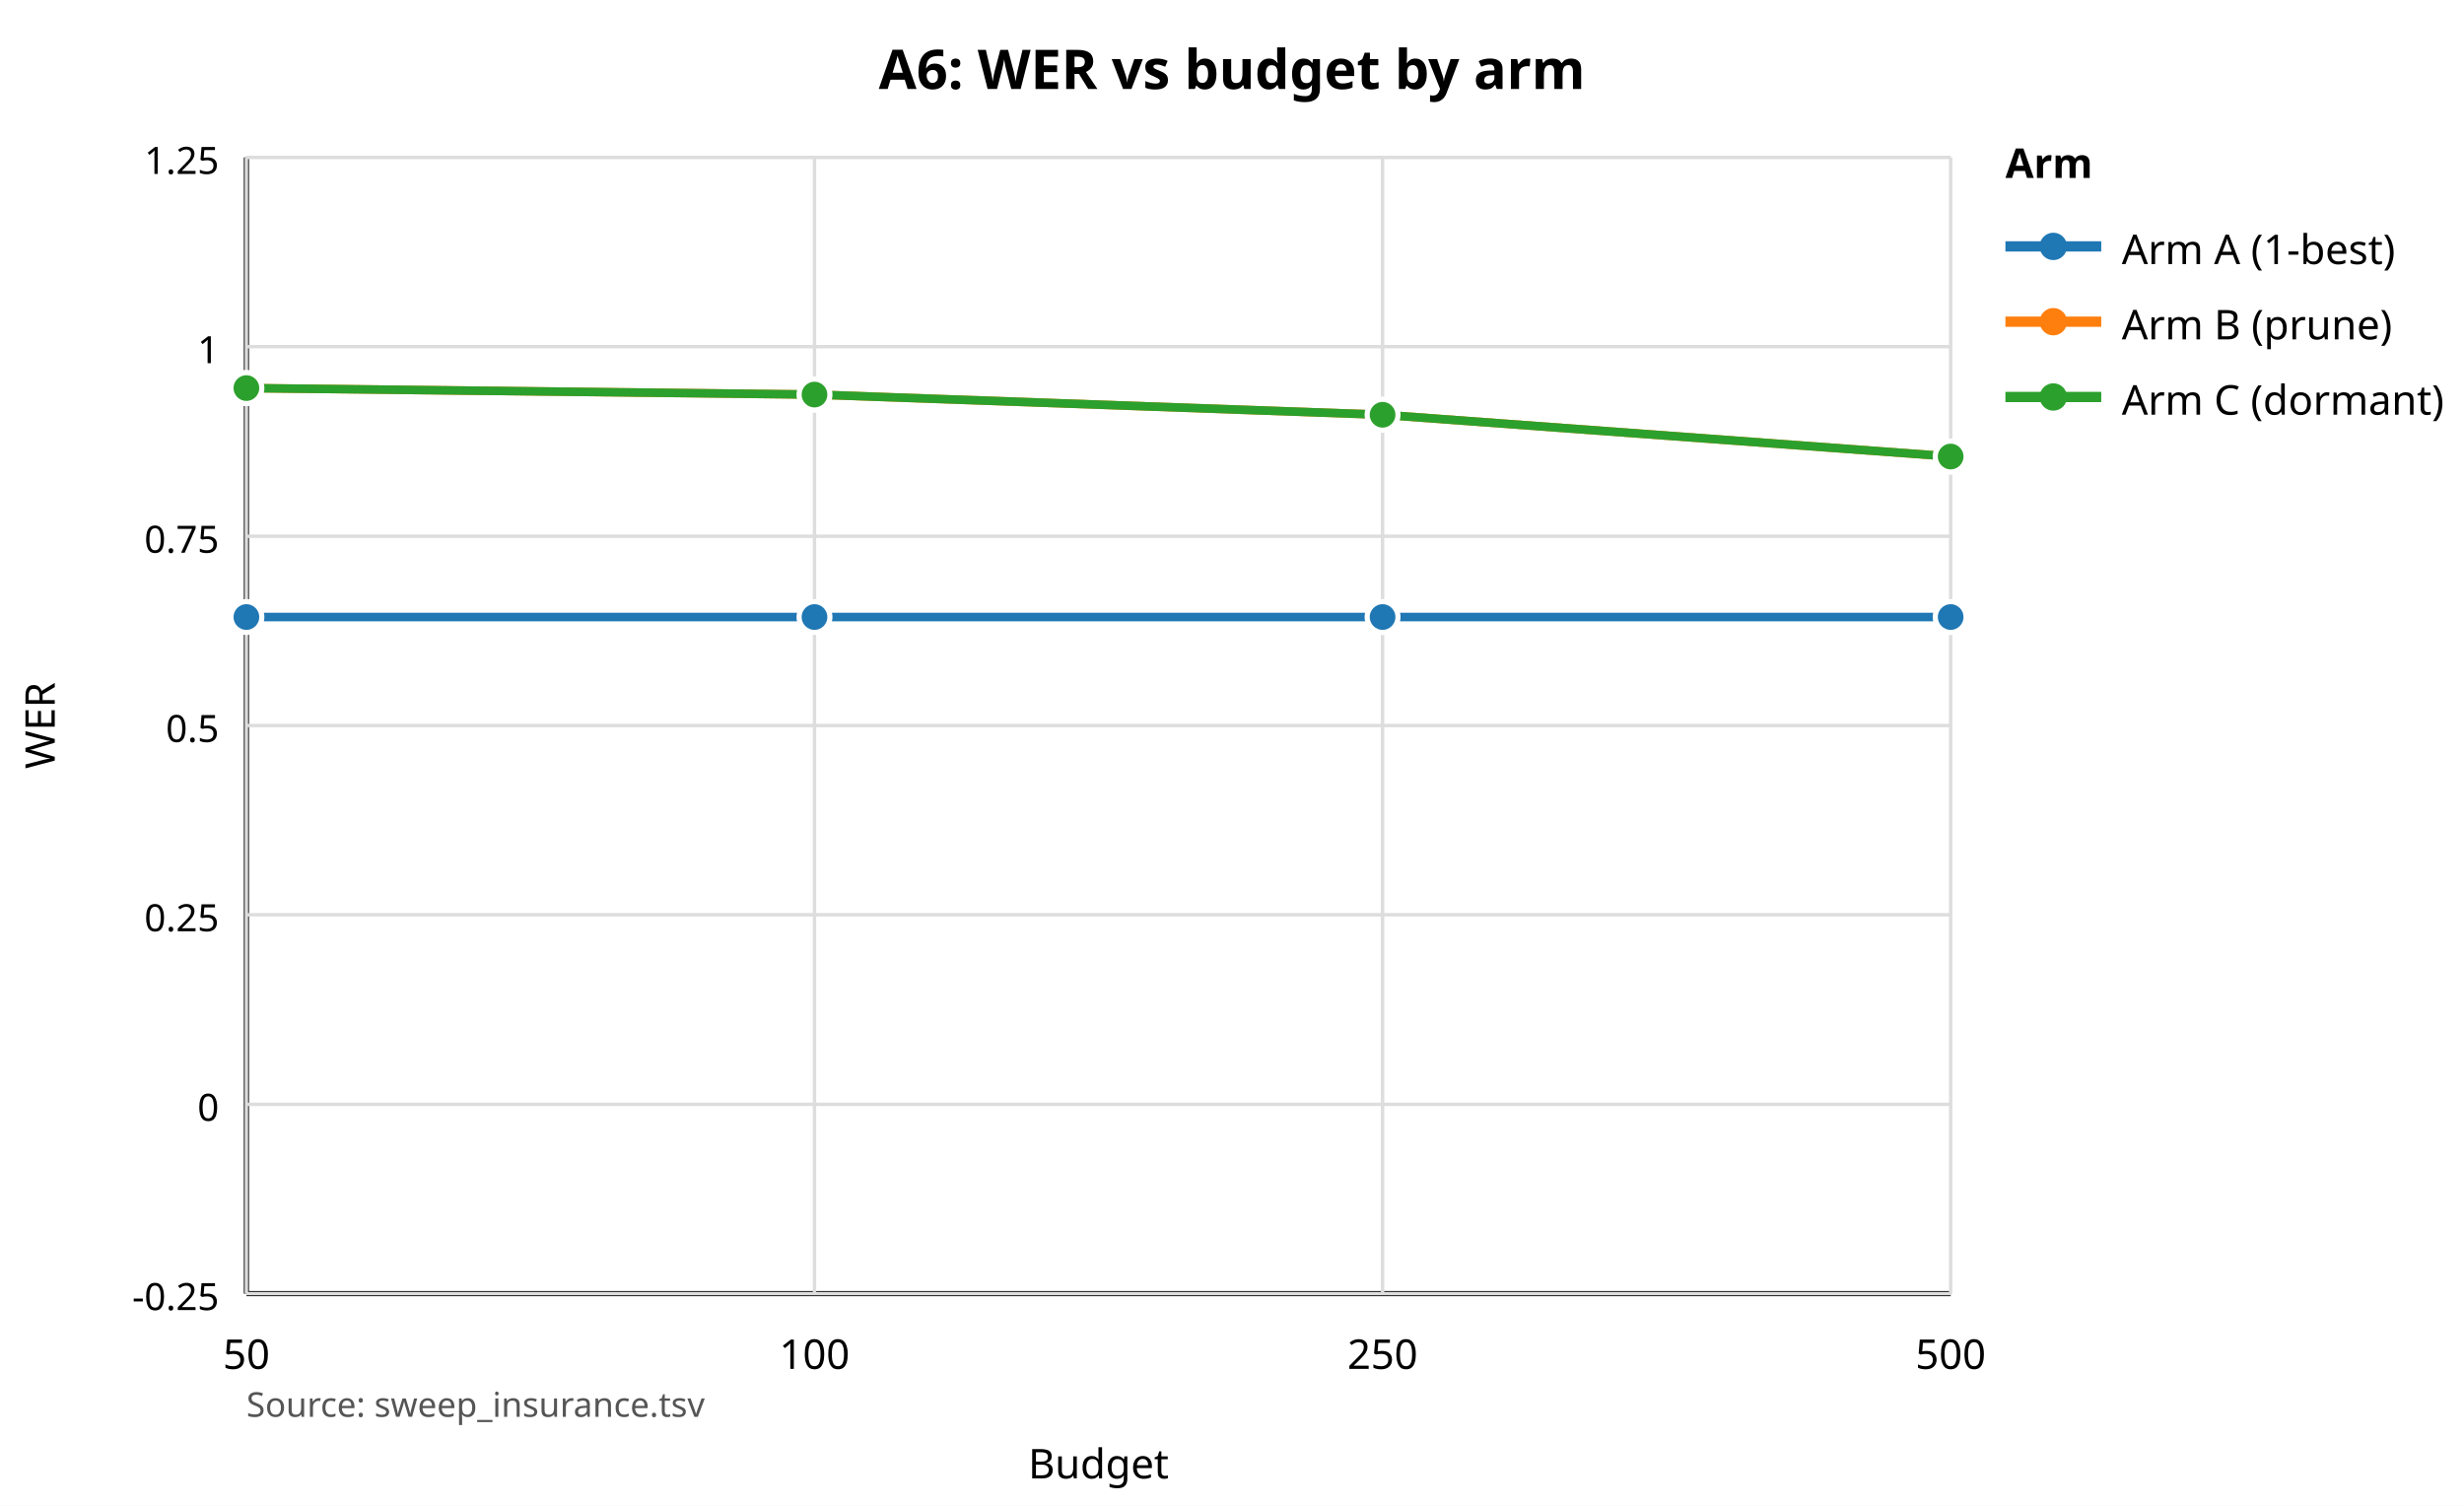
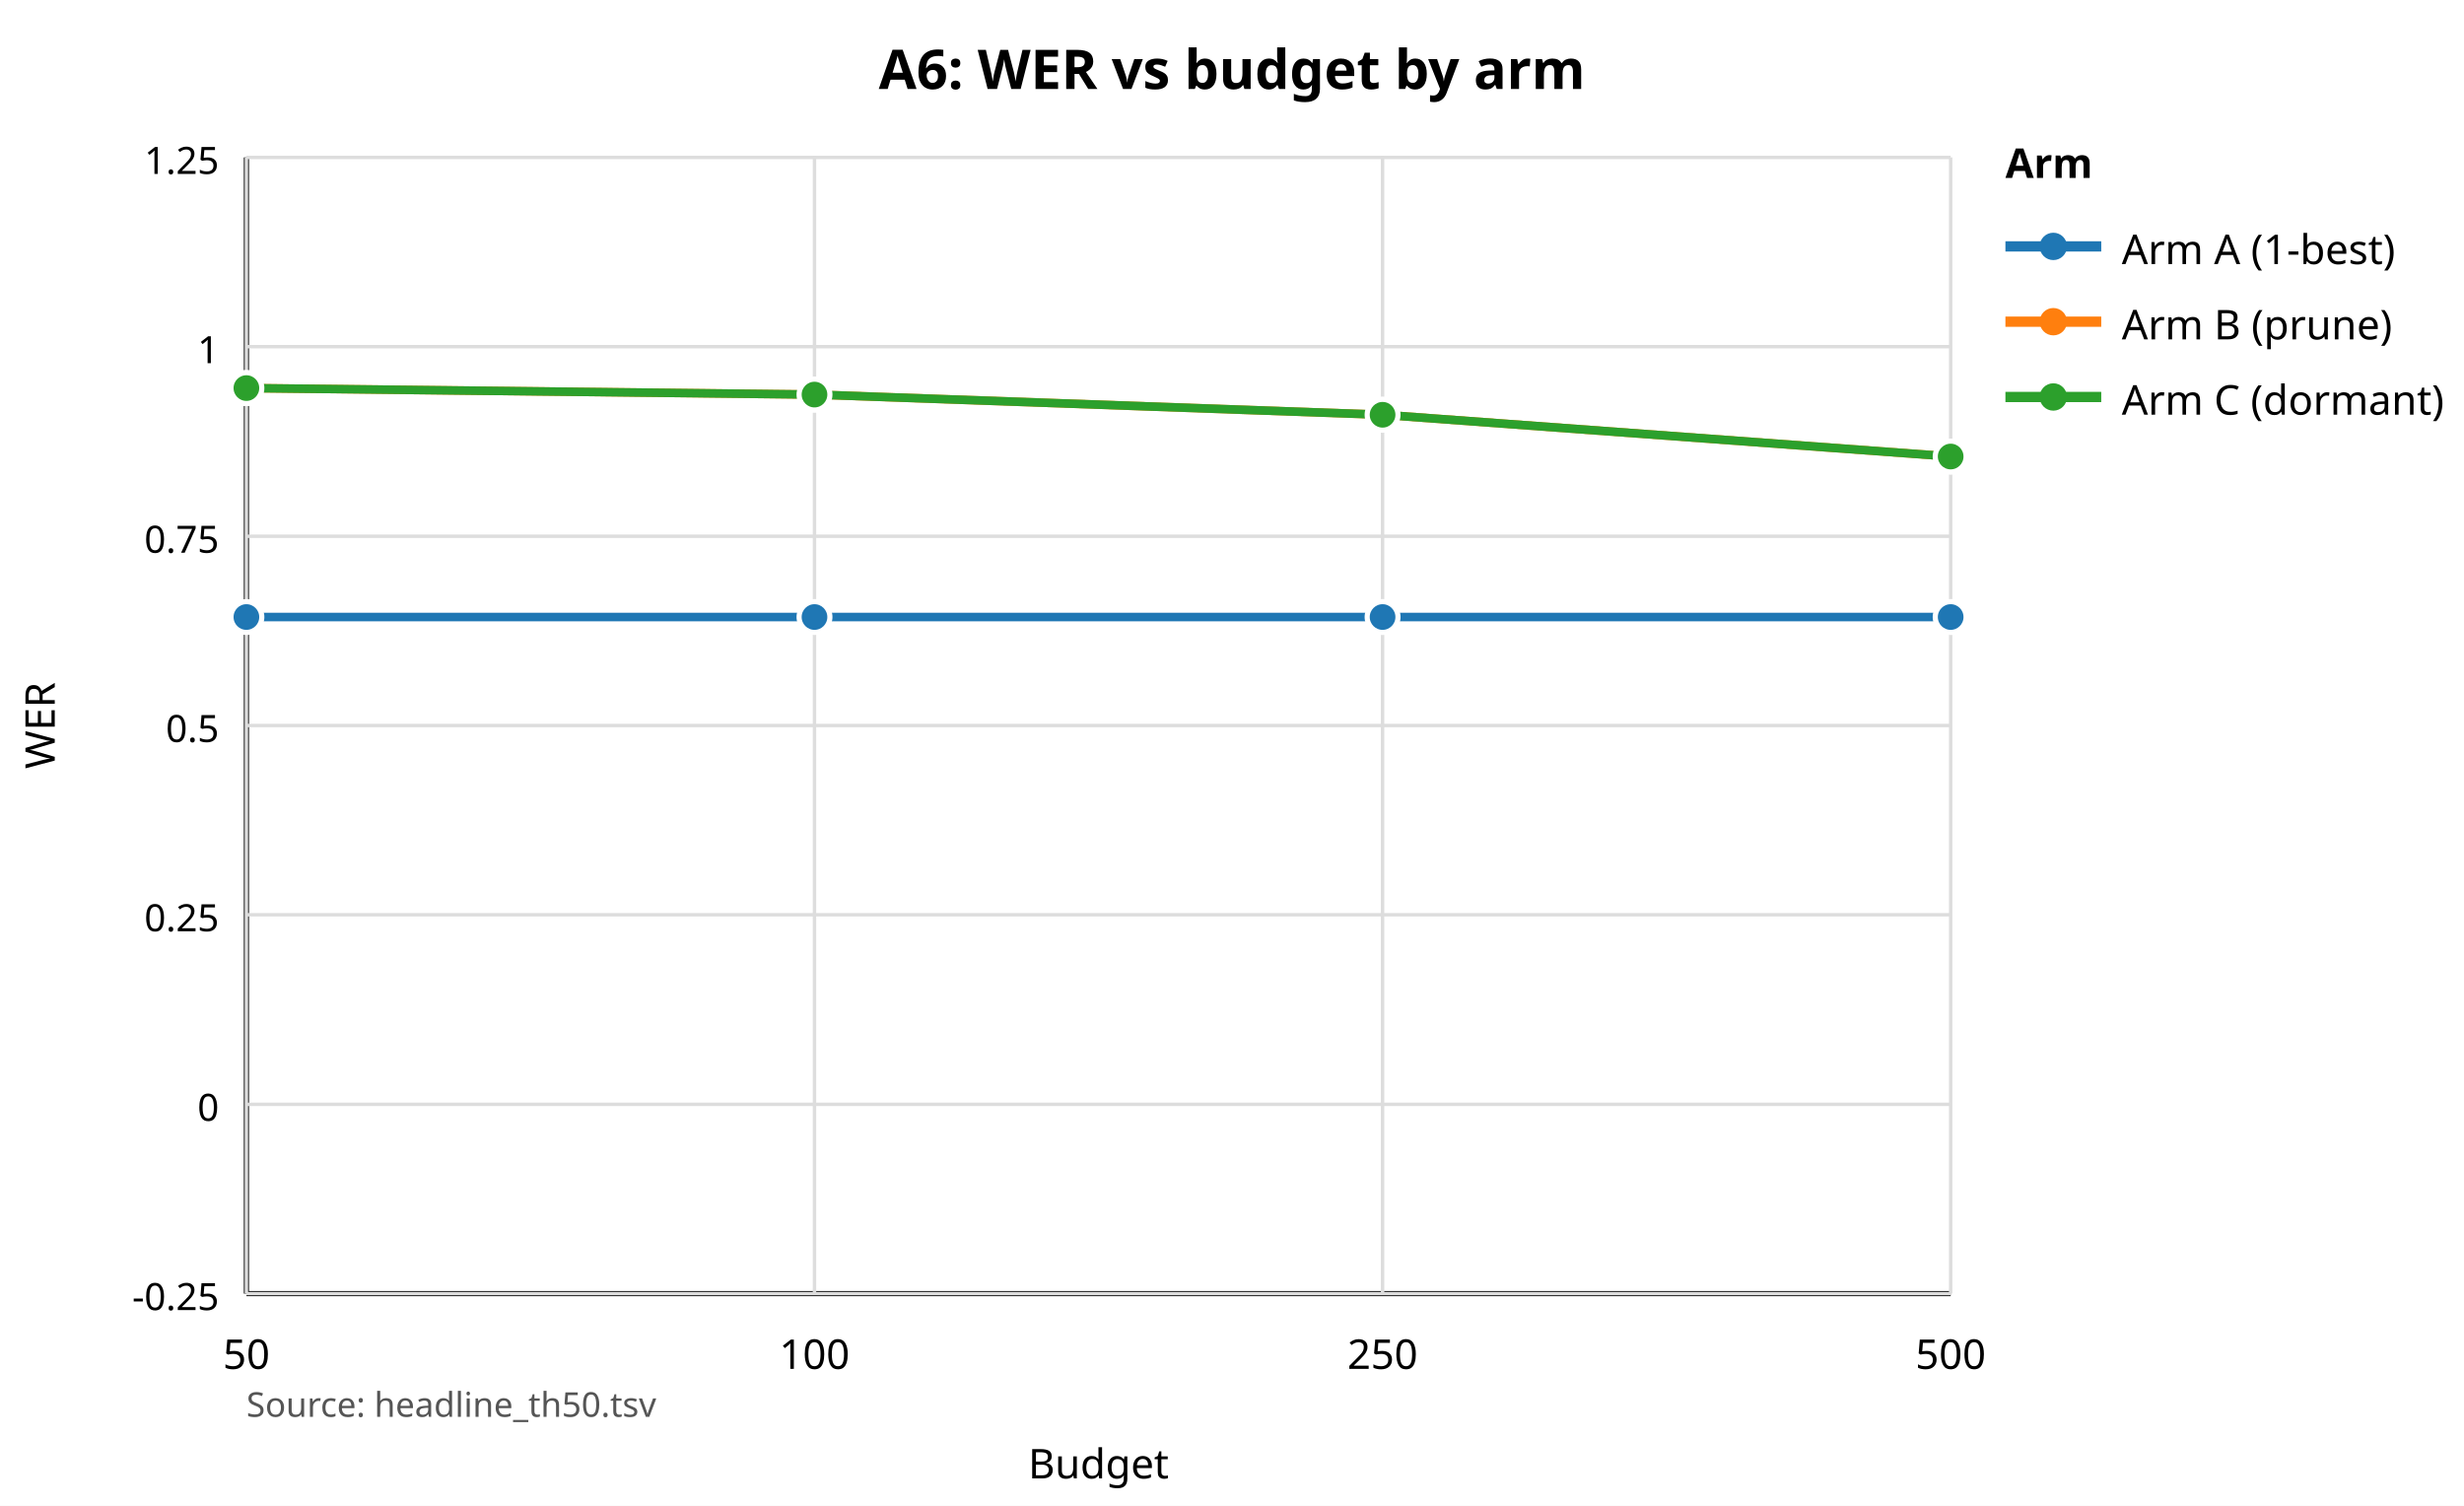
<svg xmlns="http://www.w3.org/2000/svg" width="720" height="440" viewBox="0 0 720 440" role="img">
  <rect x="0" y="0" width="720" height="440" fill="white" />
  <text x="360" y="26" text-anchor="middle" font-family="sans-serif" font-size="16" font-weight="bold">A6: WER vs budget by arm</text>
  <line x1="72" y1="46" x2="72" y2="378" stroke="black" stroke-width="1.5" />
  <line x1="72" y1="378" x2="570" y2="378" stroke="black" stroke-width="1.5" />
  <line x1="72" y1="378.0" x2="570" y2="378.0" stroke="#ddd" stroke-width="1" />
  <text x="64" y="379.0" text-anchor="end" dominant-baseline="middle" font-family="sans-serif" font-size="11">-0.25</text>
  <line x1="72" y1="322.7" x2="570" y2="322.7" stroke="#ddd" stroke-width="1" />
  <text x="64" y="323.7" text-anchor="end" dominant-baseline="middle" font-family="sans-serif" font-size="11">0</text>
  <line x1="72" y1="267.3" x2="570" y2="267.3" stroke="#ddd" stroke-width="1" />
  <text x="64" y="268.3" text-anchor="end" dominant-baseline="middle" font-family="sans-serif" font-size="11">0.25</text>
  <line x1="72" y1="212.0" x2="570" y2="212.0" stroke="#ddd" stroke-width="1" />
  <text x="64" y="213.0" text-anchor="end" dominant-baseline="middle" font-family="sans-serif" font-size="11">0.5</text>
  <line x1="72" y1="156.7" x2="570" y2="156.7" stroke="#ddd" stroke-width="1" />
  <text x="64" y="157.7" text-anchor="end" dominant-baseline="middle" font-family="sans-serif" font-size="11">0.75</text>
  <line x1="72" y1="101.3" x2="570" y2="101.3" stroke="#ddd" stroke-width="1" />
  <text x="64" y="102.3" text-anchor="end" dominant-baseline="middle" font-family="sans-serif" font-size="11">1</text>
  <line x1="72" y1="46.0" x2="570" y2="46.0" stroke="#ddd" stroke-width="1" />
  <text x="64" y="47.0" text-anchor="end" dominant-baseline="middle" font-family="sans-serif" font-size="11">1.25</text>
  <line x1="72.0" y1="46" x2="72.0" y2="378" stroke="#ddd" stroke-width="1" />
  <text x="72.0" y="400" text-anchor="middle" font-family="sans-serif" font-size="12">50</text>
  <line x1="238.0" y1="46" x2="238.0" y2="378" stroke="#ddd" stroke-width="1" />
  <text x="238.0" y="400" text-anchor="middle" font-family="sans-serif" font-size="12">100</text>
  <line x1="404.0" y1="46" x2="404.0" y2="378" stroke="#ddd" stroke-width="1" />
  <text x="404.0" y="400" text-anchor="middle" font-family="sans-serif" font-size="12">250</text>
  <line x1="570.0" y1="46" x2="570.0" y2="378" stroke="#ddd" stroke-width="1" />
  <text x="570.0" y="400" text-anchor="middle" font-family="sans-serif" font-size="12">500</text>
  <text x="321" y="432" text-anchor="middle" font-family="sans-serif" font-size="12">Budget</text>
  <text x="16" y="212" text-anchor="middle" font-family="sans-serif" font-size="12" transform="rotate(-90 16 212)">WER</text>
  <polyline points="72.0,180.3 238.0,180.3 404.0,180.3 570.0,180.3" fill="none" stroke="#1f77b4" stroke-width="2.5" />
  <circle cx="72.0" cy="180.3" r="4.5" fill="#1f77b4" stroke="white" stroke-width="1.5" />
  <circle cx="238.0" cy="180.3" r="4.5" fill="#1f77b4" stroke="white" stroke-width="1.5" />
  <circle cx="404.0" cy="180.3" r="4.5" fill="#1f77b4" stroke="white" stroke-width="1.5" />
  <circle cx="570.0" cy="180.3" r="4.5" fill="#1f77b4" stroke="white" stroke-width="1.5" />
  <polyline points="72.0,113.4 238.0,115.3 404.0,121.2 570.0,133.4" fill="none" stroke="#ff7f0e" stroke-width="2.5" />
  <circle cx="72.0" cy="113.4" r="4.5" fill="#ff7f0e" stroke="white" stroke-width="1.5" />
  <circle cx="238.0" cy="115.3" r="4.5" fill="#ff7f0e" stroke="white" stroke-width="1.5" />
  <circle cx="404.0" cy="121.2" r="4.5" fill="#ff7f0e" stroke="white" stroke-width="1.5" />
  <circle cx="570.0" cy="133.4" r="4.5" fill="#ff7f0e" stroke="white" stroke-width="1.5" />
  <polyline points="72.0,113.4 238.0,115.3 404.0,121.2 570.0,133.4" fill="none" stroke="#2ca02c" stroke-width="2.5" />
  <circle cx="72.0" cy="113.4" r="4.5" fill="#2ca02c" stroke="white" stroke-width="1.5" />
  <circle cx="238.0" cy="115.3" r="4.5" fill="#2ca02c" stroke="white" stroke-width="1.5" />
  <circle cx="404.0" cy="121.2" r="4.5" fill="#2ca02c" stroke="white" stroke-width="1.5" />
  <circle cx="570.0" cy="133.4" r="4.5" fill="#2ca02c" stroke="white" stroke-width="1.5" />
  <text x="586" y="52" font-family="sans-serif" font-size="12" font-weight="bold">Arm</text>
  <line x1="586" y1="72" x2="614" y2="72" stroke="#1f77b4" stroke-width="3" />
  <circle cx="600" cy="72" r="4" fill="#1f77b4" />
  <text x="620" y="73" dominant-baseline="middle" font-family="sans-serif" font-size="12">Arm A (1-best)</text>
  <line x1="586" y1="94" x2="614" y2="94" stroke="#ff7f0e" stroke-width="3" />
  <circle cx="600" cy="94" r="4" fill="#ff7f0e" />
  <text x="620" y="95" dominant-baseline="middle" font-family="sans-serif" font-size="12">Arm B (prune)</text>
  <line x1="586" y1="116" x2="614" y2="116" stroke="#2ca02c" stroke-width="3" />
  <circle cx="600" cy="116" r="4" fill="#2ca02c" />
  <text x="620" y="117" dominant-baseline="middle" font-family="sans-serif" font-size="12">Arm C (dormant)</text>
-   <text x="72" y="414" font-family="sans-serif" font-size="10" fill="#555">Source: sweep_insurance.tsv</text>
+   <text x="72" y="414" font-family="sans-serif" font-size="10" fill="#555">Source: headline_th50.tsv</text>
</svg>
